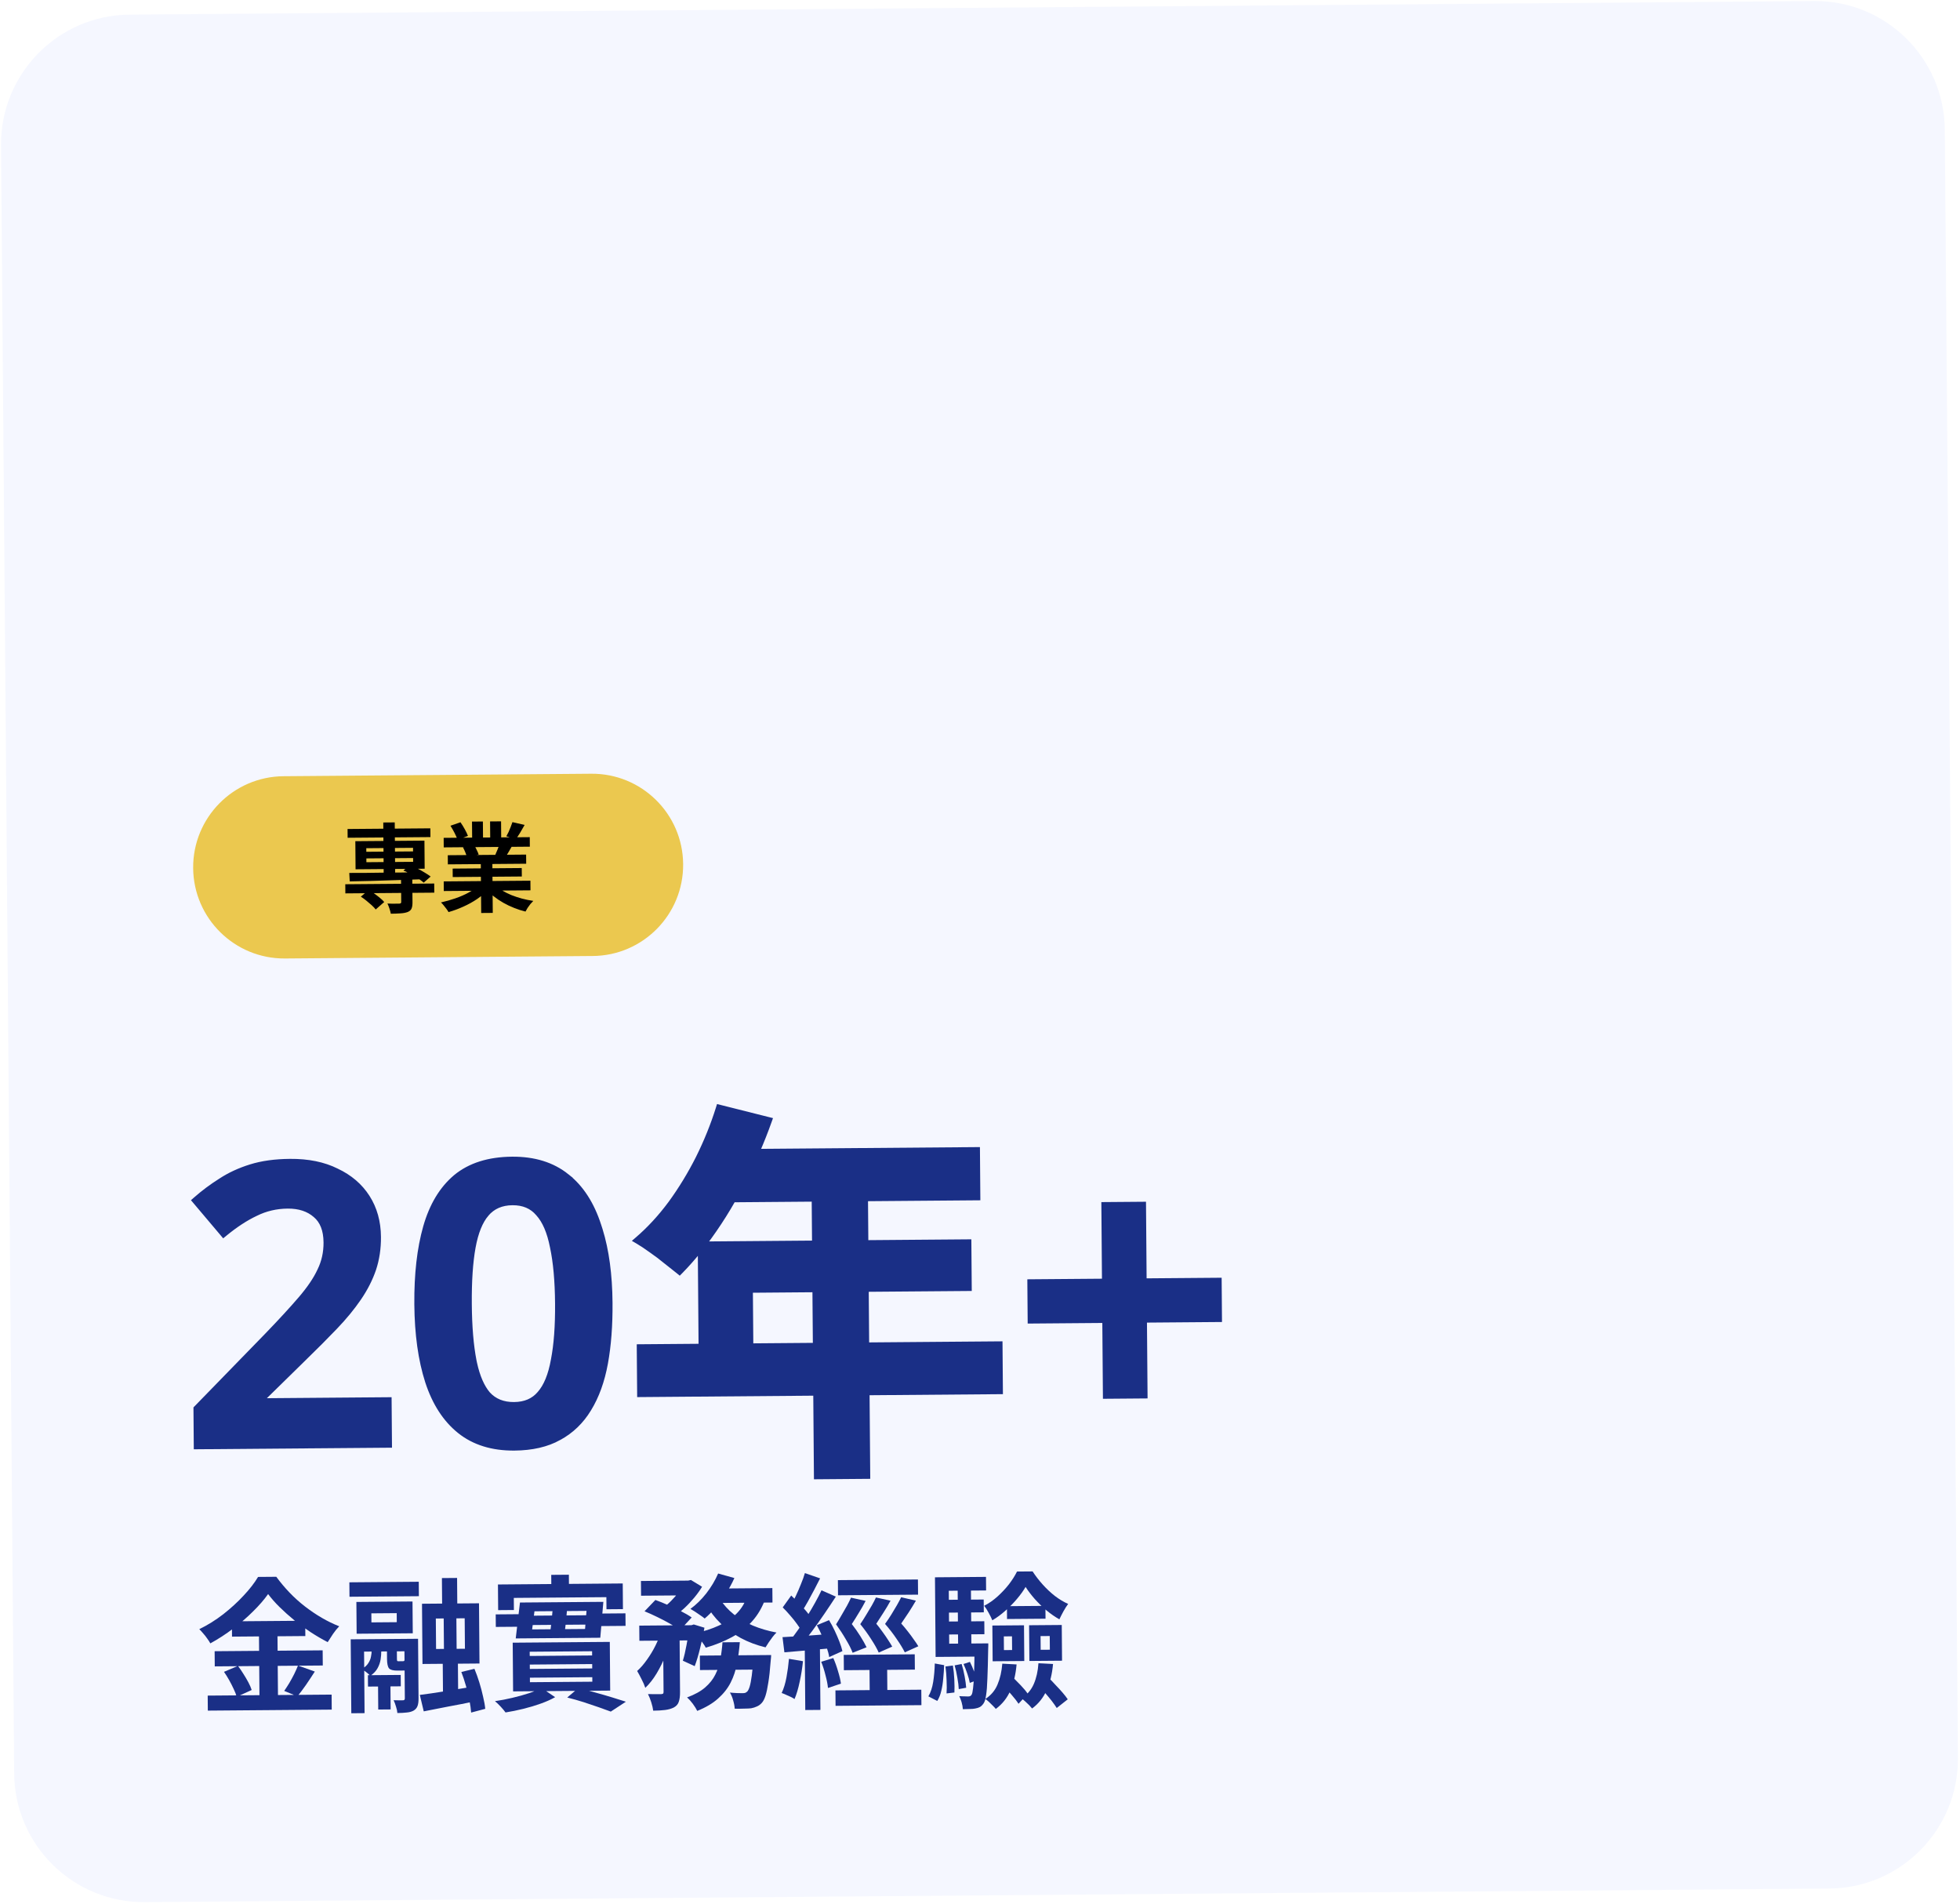
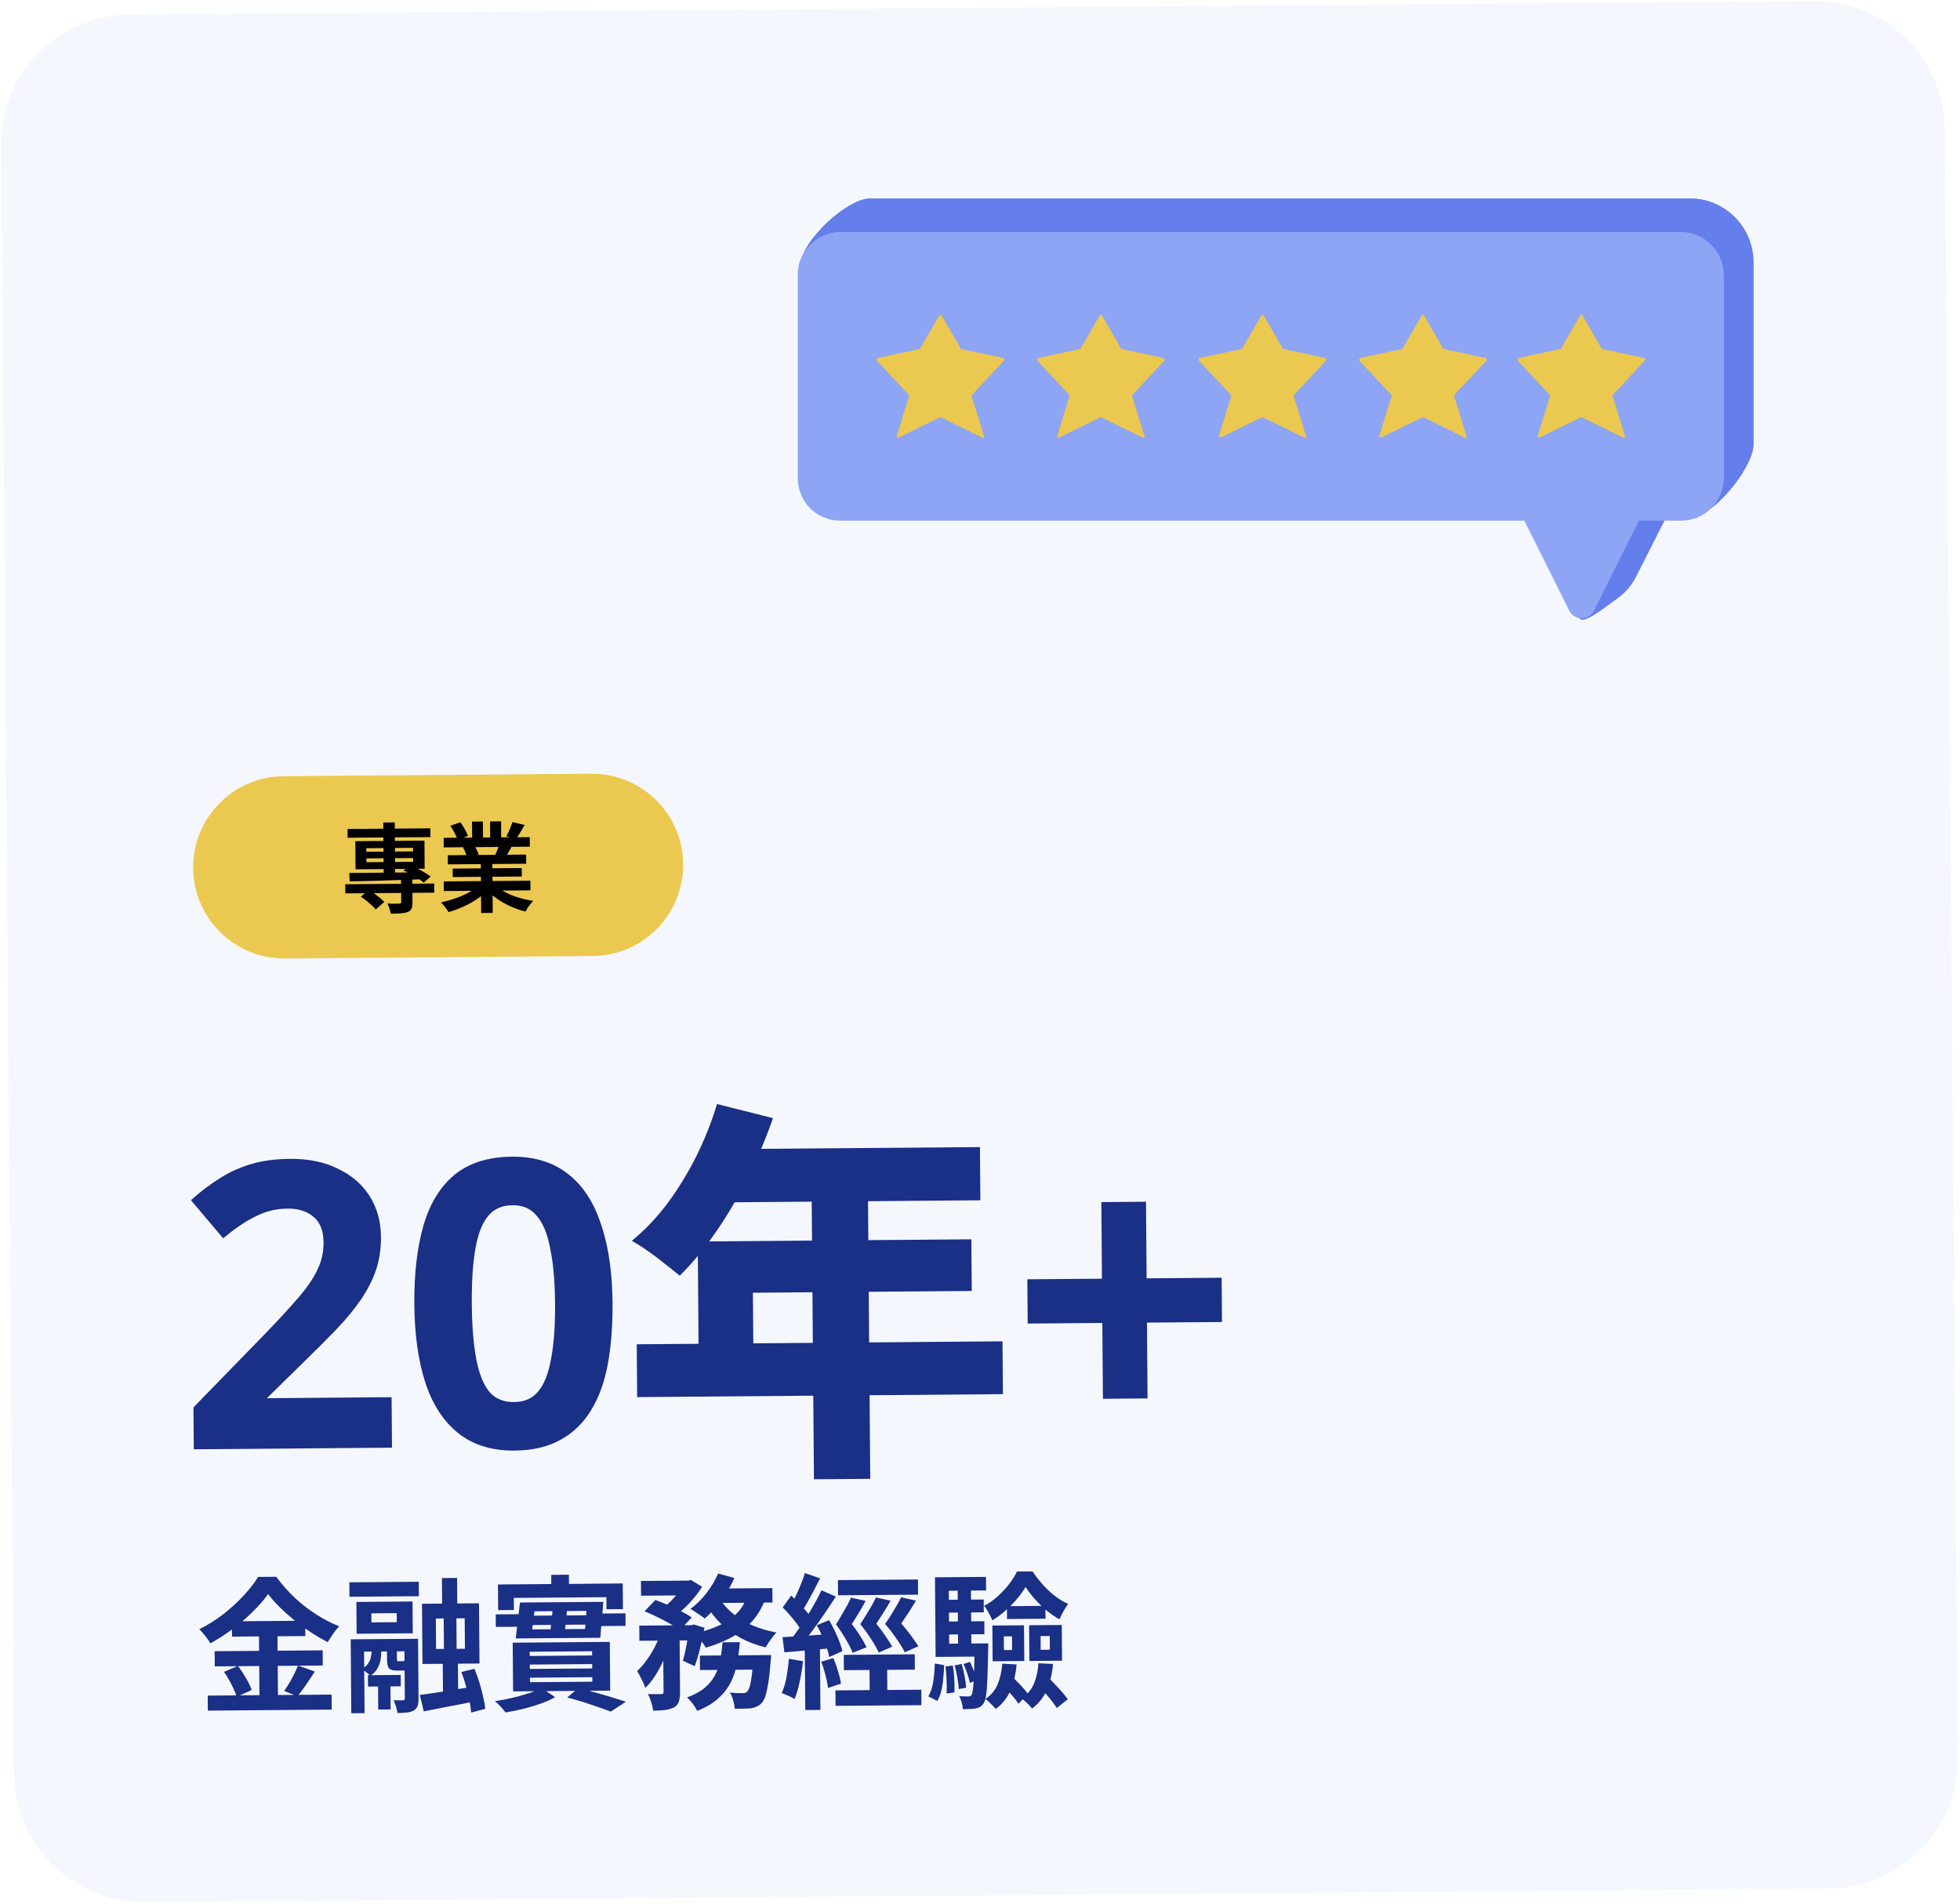
<svg xmlns="http://www.w3.org/2000/svg" width="484" height="470" viewBox="0 0 484 470" fill="none">
  <rect y="3.871" width="480" height="466" rx="32" transform="rotate(-0.462036 0 3.87073)" fill="#F5F7FF" />
  <rect x="47.517" y="191.814" width="121" height="45" rx="22.5" transform="rotate(-0.462036 47.5171 191.814)" fill="#EBC84F" />
  <path d="M85.264 218.302L107.223 218.125L107.242 220.381L85.282 220.558L85.264 218.302ZM85.826 204.665L106.273 204.5L106.291 206.66L85.844 206.825L85.826 204.665ZM99.028 216.775L101.812 216.753L101.86 222.752C101.866 223.408 101.79 223.921 101.633 224.29C101.476 224.676 101.15 224.966 100.656 225.162C100.177 225.342 99.594 225.451 98.906 225.488C98.219 225.542 97.419 225.572 96.507 225.58C96.44 225.196 96.325 224.765 96.161 224.286C96.013 223.824 95.85 223.417 95.671 223.066C96.055 223.079 96.447 223.092 96.847 223.105C97.247 223.102 97.607 223.099 97.927 223.096C98.247 223.094 98.463 223.092 98.575 223.091C98.767 223.073 98.895 223.04 98.958 222.992C99.038 222.943 99.077 222.839 99.076 222.679L99.028 216.775ZM94.645 203.058L97.477 203.035L97.582 215.971L94.75 215.994L94.645 203.058ZM89.105 221.367L91.084 219.695C91.518 219.964 91.976 220.272 92.459 220.62C92.942 220.968 93.401 221.325 93.836 221.689C94.27 222.038 94.617 222.371 94.876 222.689L92.778 224.53C92.536 224.212 92.205 223.862 91.786 223.482C91.383 223.117 90.948 222.744 90.481 222.364C90.014 221.984 89.555 221.652 89.105 221.367ZM90.469 211.924L90.476 212.86L102.02 212.767L102.012 211.831L90.469 211.924ZM90.448 209.404L90.456 210.292L101.999 210.199L101.992 209.311L90.448 209.404ZM87.746 207.674L104.81 207.536L104.866 214.472L87.802 214.61L87.746 207.674ZM99.613 214.898L101.283 213.589C101.877 213.824 102.487 214.107 103.113 214.438C103.756 214.769 104.359 215.108 104.922 215.455C105.484 215.787 105.959 216.103 106.345 216.404L104.63 217.906C104.259 217.573 103.792 217.225 103.229 216.861C102.666 216.498 102.063 216.143 101.42 215.796C100.794 215.449 100.191 215.15 99.613 214.898ZM86.25 215.51C87.354 215.517 88.602 215.515 89.994 215.504C91.401 215.477 92.897 215.456 94.481 215.444C96.081 215.431 97.713 215.418 99.377 215.404C101.041 215.375 102.705 215.337 104.368 215.292L104.287 217.069C102.143 217.15 99.984 217.223 97.808 217.289C95.649 217.354 93.585 217.419 91.618 217.483C89.65 217.531 87.898 217.569 86.362 217.597L86.25 215.51ZM109.571 217.602L130.979 217.429L130.998 219.805L109.59 219.978L109.571 217.602ZM109.557 206.85L130.82 206.678L130.839 209.03L109.575 209.202L109.557 206.85ZM110.575 211.138L129.918 210.982L129.937 213.238L110.593 213.394L110.575 211.138ZM111.778 214.44L128.841 214.303L128.858 216.391L111.795 216.528L111.778 214.44ZM118.72 212.2L121.576 212.177L121.682 225.377L118.826 225.4L118.72 212.2ZM116.556 202.833L119.244 202.812L119.285 207.899L116.597 207.921L116.556 202.833ZM121.02 202.797L123.732 202.775L123.772 207.695L121.06 207.717L121.02 202.797ZM118.243 218.588L120.532 219.602C119.786 220.44 118.881 221.223 117.815 221.952C116.764 222.664 115.633 223.289 114.422 223.827C113.21 224.381 111.99 224.831 110.76 225.177C110.63 224.938 110.452 224.667 110.226 224.365C110.015 224.079 109.789 223.793 109.547 223.506C109.321 223.22 109.103 222.982 108.893 222.792C110.091 222.526 111.28 222.188 112.461 221.779C113.658 221.369 114.758 220.888 115.761 220.336C116.765 219.784 117.592 219.201 118.243 218.588ZM122.203 218.484C122.703 218.96 123.298 219.411 123.99 219.838C124.681 220.248 125.436 220.626 126.255 220.972C127.09 221.301 127.964 221.59 128.878 221.839C129.808 222.087 130.746 222.279 131.691 222.416C131.469 222.642 131.231 222.9 130.977 223.19C130.739 223.496 130.51 223.809 130.289 224.131C130.083 224.469 129.91 224.774 129.768 225.047C128.806 224.815 127.86 224.511 126.928 224.134C126.014 223.774 125.138 223.357 124.302 222.883C123.466 222.41 122.678 221.881 121.937 221.294C121.197 220.708 120.544 220.082 119.978 219.414L122.203 218.484ZM126.542 202.969L129.547 203.665C129.185 204.323 128.814 204.966 128.435 205.594C128.056 206.205 127.708 206.727 127.392 207.162L125.034 206.461C125.223 206.139 125.412 205.778 125.601 205.376C125.79 204.959 125.962 204.541 126.119 204.124C126.292 203.691 126.432 203.306 126.542 202.969ZM123.415 208.13L126.469 208.826C126.138 209.388 125.822 209.935 125.522 210.465C125.222 210.98 124.954 211.422 124.717 211.792L122.264 211.14C122.468 210.69 122.68 210.192 122.899 209.646C123.119 209.085 123.291 208.579 123.415 208.13ZM111.236 203.86L113.702 203C114.058 203.493 114.414 204.067 114.772 204.72C115.129 205.357 115.389 205.907 115.553 206.369L112.969 207.35C112.837 206.871 112.6 206.305 112.259 205.652C111.918 204.999 111.577 204.401 111.236 203.86ZM114.328 209.211L117.132 208.733C117.343 209.067 117.546 209.45 117.741 209.88C117.953 210.294 118.108 210.661 118.206 210.98L115.282 211.508C115.2 211.204 115.069 210.83 114.889 210.383C114.71 209.936 114.522 209.546 114.328 209.211Z" fill="black" />
  <path d="M282.494 297.19L282.646 316.102L301.174 315.952L301.254 325.88L282.726 326.029L282.877 344.748L272.853 344.829L272.702 326.11L254.271 326.259L254.191 316.331L272.622 316.183L272.47 297.271L282.494 297.19Z" fill="#1A2F86" stroke="#1A2F86" />
  <path d="M177.859 273.281L189.691 276.258L190.226 276.392L190.041 276.91C189.176 279.343 188.226 281.751 187.193 284.135L241.487 283.697L241.585 295.832L213.842 296.056L213.927 306.672L239.367 306.467L239.462 318.218L214.022 318.423L214.131 331.919L247.059 331.653L247.156 343.693L214.228 343.959L214.395 364.598L201.492 364.702L201.325 344.063L157.838 344.413L157.741 332.374L173.004 332.251L172.814 308.66C171.289 310.566 169.732 312.327 168.143 313.943L167.822 314.268L167.469 313.978C166.701 313.348 165.706 312.559 164.484 311.611L164.478 311.606L164.471 311.601C163.259 310.596 162.015 309.655 160.741 308.778L160.731 308.771C159.516 307.891 158.436 307.173 157.489 306.615L156.887 306.262L157.416 305.806C160.309 303.313 163.012 300.374 165.525 296.989C168.039 293.535 170.299 289.829 172.302 285.869C174.306 281.844 175.958 277.76 177.26 273.617L177.401 273.166L177.859 273.281ZM185.525 332.15L201.228 332.023L201.119 318.527L185.416 318.654L185.525 332.15ZM181.12 296.32C179.651 298.902 178.1 301.372 176.468 303.728C175.691 304.856 174.906 305.945 174.111 306.993L201.025 306.776L200.939 296.16L181.12 296.32Z" fill="#1A2F86" stroke="#1A2F86" />
  <path d="M126.449 286.064C131.916 286.02 136.462 287.417 140.048 290.291L140.047 290.291C143.619 293.089 146.257 297.191 147.986 302.555L148.312 303.56C149.889 308.651 150.701 314.668 150.757 321.602C150.802 327.193 150.425 332.189 149.621 336.585C148.816 340.991 147.451 344.775 145.517 347.925C143.642 351.019 141.166 353.404 138.092 355.071L138.093 355.072C135.072 356.746 131.375 357.586 127.026 357.621C121.56 357.665 117.014 356.269 113.428 353.395C109.858 350.533 107.218 346.432 105.488 341.127L105.487 341.125C103.761 335.765 102.874 329.383 102.814 321.988C102.755 314.596 103.475 308.236 104.985 302.918C106.499 297.585 108.976 293.438 112.438 290.516L112.441 290.513C115.985 287.578 120.671 286.111 126.449 286.064ZM126.538 297.048C123.85 297.07 121.761 297.995 120.218 299.804L120.219 299.805C118.714 301.58 117.607 304.277 116.941 307.951C116.275 311.627 115.961 316.299 116.007 321.978C116.052 327.526 116.44 332.162 117.166 335.892L117.307 336.567C118.036 339.884 119.135 342.373 120.574 344.076C122.144 345.796 124.246 346.66 126.938 346.638C129.632 346.617 131.685 345.718 133.162 343.978L133.168 343.97C134.732 342.197 135.869 339.473 136.535 335.736L136.537 335.729C137.266 331.99 137.611 327.351 137.566 321.804C137.521 316.191 137.1 311.559 136.312 307.898L136.31 307.889C135.585 304.164 134.404 301.459 132.812 299.712L132.8 299.698C131.293 297.919 129.227 297.027 126.538 297.048Z" fill="#1A2F86" stroke="#1A2F86" />
  <path d="M71.61 286.602C76.08 286.566 79.94 287.345 83.173 288.958L83.174 288.958C86.463 290.505 89.021 292.689 90.826 295.514C92.633 298.341 93.544 301.628 93.574 305.358C93.597 308.223 93.196 310.906 92.364 313.402L92.362 313.406C91.533 315.827 90.315 318.214 88.711 320.563C87.112 322.906 85.16 325.279 82.86 327.682C80.571 330.073 77.995 332.657 75.134 335.435L75.135 335.436L64.665 345.7L96.202 345.446L96.294 356.91L48.352 357.296L48.274 347.663L48.417 347.516L65.746 329.712C69.169 326.168 71.953 323.146 74.1 320.643L74.101 320.642C76.301 318.086 77.883 315.744 78.864 313.616L78.869 313.605C79.904 311.494 80.413 309.198 80.393 306.712C80.368 303.671 79.485 301.503 77.826 300.105L77.818 300.098C76.125 298.611 73.879 297.857 71.029 297.88C68.222 297.903 65.614 298.516 63.198 299.717L63.19 299.721C60.749 300.871 58.205 302.531 55.559 304.709L55.177 305.023L54.859 304.645L48.171 296.731L47.854 296.357L48.222 296.034C50.149 294.336 52.206 292.8 54.394 291.424C56.599 289.973 59.095 288.816 61.876 287.951C64.678 287.078 67.926 286.632 71.61 286.602Z" fill="#1A2F86" stroke="#1A2F86" />
  <path d="M248.651 396.534L258.154 396.458L258.18 399.626L248.676 399.702L248.651 396.534ZM247.883 403.993L247.91 407.377L249.926 407.36L249.899 403.976L247.883 403.993ZM245.053 401.315L252.865 401.252L252.936 410.072L245.124 410.135L245.053 401.315ZM256.955 403.92L256.982 407.303L259.25 407.285L259.222 403.901L256.955 403.92ZM254.125 401.242L262.189 401.177L262.26 409.997L254.196 410.062L254.125 401.242ZM247.505 410.728L251.035 410.916C250.815 413.389 250.304 415.542 249.503 417.372C248.701 419.203 247.502 420.712 245.903 421.901C245.733 421.687 245.491 421.425 245.177 421.115C244.886 420.805 244.572 420.496 244.233 420.187C243.895 419.877 243.593 419.628 243.327 419.438C244.712 418.539 245.71 417.355 246.323 415.886C246.959 414.393 247.353 412.673 247.505 410.728ZM247.656 416.055L249.87 413.841C250.548 414.508 251.274 415.246 252.048 416.056C252.823 416.865 253.404 417.569 253.793 418.166L251.509 420.632C251.12 420.011 250.55 419.272 249.799 418.414C249.048 417.532 248.334 416.746 247.656 416.055ZM256.433 410.62L260.034 410.807C259.814 413.281 259.291 415.433 258.466 417.264C257.665 419.094 256.465 420.604 254.867 421.793C254.697 421.578 254.455 421.304 254.14 420.971C253.825 420.661 253.499 420.352 253.16 420.043C252.822 419.733 252.52 419.484 252.254 419.294C253.639 418.395 254.65 417.211 255.286 415.741C255.922 414.272 256.304 412.565 256.433 410.62ZM256.405 416.092L258.982 414.236C259.538 414.783 260.107 415.379 260.688 416.022C261.293 416.641 261.862 417.26 262.395 417.88C262.928 418.5 263.353 419.048 263.669 419.526L260.95 421.672C260.634 421.17 260.221 420.586 259.712 419.918C259.202 419.274 258.657 418.618 258.076 417.951C257.494 417.284 256.937 416.664 256.405 416.092ZM253.257 391.781C252.712 392.721 252 393.711 251.12 394.75C250.265 395.765 249.312 396.733 248.264 397.653C247.239 398.574 246.165 399.362 245.043 400.02C244.822 399.469 244.517 398.848 244.128 398.155C243.762 397.462 243.397 396.889 243.034 396.436C244.181 395.85 245.279 395.085 246.327 394.141C247.376 393.196 248.316 392.193 249.147 391.13C249.978 390.043 250.642 388.994 251.138 387.982L254.99 387.951C255.719 389.073 256.556 390.158 257.5 391.207C258.445 392.255 259.448 393.195 260.511 394.027C261.573 394.834 262.659 395.485 263.767 395.98C263.387 396.487 262.996 397.103 262.594 397.826C262.215 398.525 261.884 399.176 261.601 399.778C260.54 399.187 259.479 398.451 258.415 397.572C257.376 396.692 256.409 395.752 255.513 394.751C254.616 393.726 253.864 392.736 253.257 391.781ZM233.05 394.968L242.913 394.889L242.939 398.056L233.075 398.136L233.05 394.968ZM233.093 400.332L243.064 400.251L243.09 403.455L233.119 403.536L233.093 400.332ZM231.013 405.821L242.065 405.732L242.091 408.972L231.039 409.061L231.013 405.821ZM236.477 391.412L239.753 391.386L239.884 407.621L236.608 407.648L236.477 391.412ZM237.929 410.805L239.509 410.288C239.875 411.006 240.217 411.795 240.536 412.656C240.855 413.494 241.065 414.224 241.166 414.847L239.479 415.473C239.378 414.85 239.18 414.107 238.885 413.246C238.59 412.36 238.271 411.547 237.929 410.805ZM235.736 411.147L237.461 410.809C237.757 411.743 238.005 412.761 238.206 413.863C238.407 414.942 238.534 415.877 238.589 416.668L236.755 417.007C236.725 416.239 236.61 415.304 236.409 414.202C236.232 413.099 236.008 412.081 235.736 411.147ZM233.47 411.417L235.304 411.186C235.481 412.265 235.598 413.416 235.656 414.64C235.714 415.863 235.723 416.931 235.682 417.844L233.74 418.075C233.805 417.187 233.808 416.131 233.75 414.907C233.716 413.659 233.623 412.496 233.47 411.417ZM230.836 410.682L233.144 411.096C233.105 412.2 233.029 413.305 232.918 414.41C232.831 415.491 232.671 416.5 232.439 417.438C232.23 418.375 231.901 419.206 231.451 419.93L229.246 418.796C229.814 417.855 230.212 416.664 230.441 415.222C230.669 413.756 230.801 412.243 230.836 410.682ZM230.881 389.405L243.48 389.304L243.507 392.652L234.292 392.726L234.412 407.702L231.028 407.729L230.881 389.405ZM240.661 405.743L244.045 405.716C244.045 405.716 244.046 405.896 244.049 406.256C244.052 406.592 244.042 406.868 244.02 407.084C243.972 410.084 243.907 412.509 243.826 414.358C243.769 416.182 243.66 417.575 243.5 418.537C243.364 419.498 243.153 420.171 242.868 420.558C242.584 420.968 242.286 421.258 241.975 421.429C241.665 421.599 241.282 421.723 240.826 421.798C240.491 421.873 240.047 421.913 239.495 421.917C238.943 421.945 238.367 421.962 237.767 421.967C237.739 421.463 237.639 420.9 237.466 420.277C237.293 419.679 237.097 419.164 236.877 418.734C237.358 418.778 237.778 418.799 238.138 418.796C238.498 418.817 238.798 418.826 239.038 418.825C239.23 418.823 239.398 418.798 239.542 418.749C239.685 418.699 239.816 418.578 239.935 418.385C240.077 418.144 240.193 417.627 240.282 416.834C240.396 416.018 240.481 414.769 240.54 413.088C240.598 411.408 240.64 409.163 240.666 406.355L240.661 405.743Z" fill="#1A2F86" />
  <path d="M206.909 390.103L226.673 389.943L226.703 393.687L206.939 393.847L206.909 390.103ZM208.354 408.56L225.886 408.418L225.916 412.198L208.385 412.34L208.354 408.56ZM206.301 417.325L227.504 417.154L227.535 420.969L206.332 421.14L206.301 417.325ZM214.703 410.165L219.059 410.129L219.135 419.525L214.779 419.56L214.703 410.165ZM210.148 394.433L213.755 395.232C213.259 396.196 212.702 397.172 212.086 398.161C211.494 399.15 210.914 400.079 210.345 400.947C211.097 401.901 211.801 402.904 212.457 403.954C213.114 405.005 213.625 405.913 213.991 406.678L210.546 408.038C210.202 407.105 209.654 406.017 208.9 404.775C208.169 403.509 207.355 402.256 206.457 401.015C206.931 400.267 207.393 399.495 207.843 398.7C208.316 397.904 208.754 397.144 209.156 396.421C209.558 395.674 209.889 395.011 210.148 394.433ZM216.304 394.383L219.911 395.182C219.39 396.146 218.81 397.123 218.17 398.112C217.554 399.077 216.961 399.994 216.392 400.863C216.926 401.506 217.435 402.174 217.921 402.866C218.43 403.558 218.892 404.227 219.305 404.871C219.718 405.492 220.058 406.041 220.326 406.519L216.99 407.986C216.574 407.053 215.953 405.954 215.127 404.689C214.325 403.423 213.427 402.183 212.433 400.967C212.931 400.243 213.417 399.483 213.891 398.687C214.388 397.891 214.85 397.119 215.276 396.372C215.702 395.624 216.045 394.961 216.304 394.383ZM222.532 394.333L226.175 395.168C225.63 396.108 225.038 397.073 224.398 398.062C223.758 399.027 223.141 399.944 222.548 400.813C223.105 401.433 223.65 402.088 224.184 402.78C224.717 403.448 225.203 404.104 225.64 404.748C226.101 405.369 226.478 405.929 226.77 406.431L223.434 407.934C222.97 407.002 222.301 405.903 221.427 404.638C220.577 403.373 219.619 402.133 218.553 400.917C219.075 400.193 219.585 399.433 220.083 398.637C220.58 397.841 221.042 397.069 221.468 396.322C221.894 395.574 222.249 394.911 222.532 394.333ZM198.759 388.368L202.514 389.67C202.041 390.61 201.545 391.574 201.025 392.562C200.505 393.527 199.996 394.467 199.5 395.383C199.003 396.275 198.529 397.059 198.079 397.734L195.189 396.569C195.615 395.822 196.052 394.978 196.501 394.039C196.949 393.099 197.373 392.124 197.773 391.112C198.197 390.101 198.526 389.186 198.759 388.368ZM202.861 392.619L206.402 394.175C205.525 395.526 204.576 396.95 203.556 398.446C202.536 399.942 201.516 401.379 200.495 402.755C199.474 404.131 198.5 405.339 197.572 406.379L195.077 405.031C195.743 404.209 196.431 403.292 197.143 402.278C197.879 401.24 198.59 400.166 199.277 399.057C199.988 397.923 200.651 396.801 201.266 395.692C201.881 394.583 202.413 393.559 202.861 392.619ZM193.283 396.837L195.384 393.904C195.988 394.475 196.617 395.094 197.271 395.761C197.924 396.427 198.529 397.095 199.087 397.762C199.644 398.43 200.057 399.05 200.326 399.624L198.048 402.919C197.78 402.345 197.378 401.7 196.845 400.984C196.335 400.268 195.765 399.553 195.135 398.838C194.505 398.099 193.888 397.432 193.283 396.837ZM201.707 401.233L204.721 399.985C205.207 400.773 205.67 401.633 206.11 402.566C206.549 403.498 206.941 404.407 207.284 405.292C207.627 406.154 207.873 406.932 208.023 407.626L204.758 409.093C204.657 408.398 204.446 407.595 204.127 406.686C203.808 405.776 203.44 404.855 203.025 403.923C202.609 402.966 202.17 402.069 201.707 401.233ZM193.234 404.181C194.842 404.097 196.737 403.985 198.92 403.848C201.103 403.686 203.321 403.524 205.576 403.362L205.677 406.889C203.566 407.074 201.455 407.259 199.345 407.444C197.258 407.605 195.375 407.764 193.697 407.922L193.234 404.181ZM202.788 410.261L205.768 409.337C206.208 410.317 206.601 411.406 206.947 412.603C207.316 413.8 207.553 414.818 207.655 415.658L204.46 416.727C204.381 415.864 204.181 414.834 203.859 413.636C203.561 412.414 203.204 411.289 202.788 410.261ZM194.826 409.533L198.286 410.117C198.108 411.846 197.834 413.553 197.464 415.236C197.117 416.895 196.696 418.302 196.202 419.458C195.96 419.292 195.647 419.115 195.261 418.926C194.876 418.737 194.478 418.56 194.069 418.395C193.659 418.207 193.31 418.065 193.022 417.972C193.541 416.887 193.938 415.588 194.214 414.074C194.49 412.56 194.694 411.046 194.826 409.533ZM198.722 406.081L202.466 406.051L202.595 422.143L198.852 422.173L198.722 406.081Z" fill="#1A2F86" />
  <path d="M158.274 390.315L170.045 390.22L170.075 393.856L158.303 393.951L158.274 390.315ZM172.823 408.738L187.438 408.62L187.467 412.184L172.851 412.302L172.823 408.738ZM157.858 401.335L171.25 401.227L171.28 404.97L157.889 405.078L157.858 401.335ZM163.739 402.835L167.807 402.802L167.927 417.742C167.935 418.726 167.833 419.519 167.622 420.12C167.435 420.722 167.031 421.193 166.41 421.534C165.788 421.851 165.058 422.061 164.219 422.164C163.379 422.267 162.408 422.323 161.304 422.332C161.227 421.732 161.065 421.037 160.819 420.247C160.573 419.481 160.304 418.811 160.011 418.238C160.707 418.256 161.367 418.263 161.991 418.258C162.615 418.253 163.047 418.249 163.287 418.247C163.503 418.222 163.647 418.184 163.718 418.136C163.814 418.063 163.86 417.919 163.859 417.703L163.739 402.835ZM186.07 408.631L190.426 408.596C190.426 408.596 190.416 408.8 190.395 409.208C190.374 409.593 190.341 409.929 190.295 410.217C190.144 412.307 189.954 414.036 189.725 415.406C189.52 416.752 189.289 417.834 189.031 418.652C188.774 419.446 188.466 420.036 188.109 420.423C187.729 420.834 187.323 421.126 186.892 421.297C186.486 421.492 186.019 421.64 185.492 421.74C185.06 421.792 184.485 421.821 183.765 421.826C183.045 421.856 182.265 421.862 181.425 421.845C181.396 421.221 181.27 420.538 181.048 419.796C180.85 419.054 180.581 418.408 180.24 417.859C180.889 417.925 181.489 417.969 182.042 417.988C182.618 418.007 183.05 418.016 183.338 418.014C183.626 418.011 183.854 417.986 184.021 417.936C184.189 417.863 184.356 417.753 184.523 417.608C184.737 417.39 184.938 416.981 185.125 416.379C185.312 415.754 185.484 414.852 185.643 413.675C185.801 412.498 185.945 410.996 186.075 409.171L186.07 408.631ZM178.412 405.453L182.696 405.418C182.543 407.268 182.305 409.034 181.983 410.716C181.684 412.375 181.169 413.927 180.436 415.373C179.704 416.819 178.671 418.135 177.336 419.322C176.026 420.509 174.306 421.531 172.177 422.388C171.933 421.886 171.568 421.301 171.083 420.633C170.597 419.988 170.125 419.464 169.666 419.06C171.532 418.373 173.014 417.557 174.11 416.612C175.23 415.643 176.074 414.58 176.641 413.424C177.231 412.267 177.641 411.015 177.87 409.67C178.124 408.323 178.304 406.918 178.412 405.453ZM159.162 397.796L161.84 395.002C162.826 395.354 163.874 395.778 164.982 396.273C166.114 396.768 167.186 397.275 168.198 397.795C169.235 398.315 170.103 398.824 170.803 399.322L167.912 402.442C167.284 401.943 166.475 401.421 165.487 400.877C164.498 400.309 163.438 399.754 162.306 399.211C161.197 398.668 160.149 398.196 159.162 397.796ZM170.206 401.235L170.746 401.231L171.321 401.046L173.955 401.853C173.68 403.487 173.322 405.17 172.88 406.902C172.462 408.633 172.018 410.113 171.548 411.341L168.621 409.996C168.948 408.937 169.25 407.651 169.526 406.137C169.825 404.622 170.054 403.192 170.211 401.847L170.206 401.235ZM184.547 393.883L189.053 394.531C188.278 396.745 187.178 398.65 185.751 400.246C184.347 401.817 182.678 403.127 180.742 404.174C178.807 405.222 176.653 406.091 174.283 406.782C174.136 406.472 173.893 406.089 173.554 405.636C173.238 405.183 172.898 404.741 172.535 404.312C172.195 403.859 171.88 403.502 171.59 403.24C173.795 402.766 175.769 402.126 177.515 401.32C179.285 400.514 180.764 399.506 181.955 398.296C183.169 397.062 184.033 395.591 184.547 393.883ZM177.339 388.469L181.345 389.589C180.779 390.865 180.093 392.119 179.287 393.35C178.481 394.58 177.626 395.739 176.723 396.826C175.843 397.889 174.939 398.809 174.009 399.584C173.743 399.346 173.393 399.085 172.959 398.801C172.524 398.492 172.09 398.196 171.655 397.911C171.221 397.627 170.835 397.39 170.498 397.201C171.905 396.181 173.215 394.899 174.427 393.353C175.638 391.783 176.609 390.155 177.339 388.469ZM177.859 394.873C178.71 396.21 179.812 397.425 181.165 398.519C182.541 399.612 184.121 400.547 185.903 401.324C187.709 402.078 189.658 402.65 191.749 403.041C191.464 403.308 191.142 403.67 190.786 404.129C190.454 404.564 190.133 405.01 189.825 405.469C189.517 405.927 189.256 406.338 189.043 406.699C186.83 406.165 184.796 405.402 182.94 404.408C181.108 403.415 179.454 402.216 177.979 400.812C176.528 399.408 175.303 397.81 174.304 396.018L177.859 394.873ZM163.341 402.586L166.121 403.608C165.678 405.196 165.115 406.82 164.432 408.482C163.774 410.143 163.018 411.685 162.166 413.108C161.313 414.531 160.375 415.727 159.35 416.695C159.153 416.073 158.848 415.367 158.433 414.578C158.043 413.79 157.677 413.108 157.337 412.535C158.195 411.76 159.003 410.83 159.762 409.744C160.546 408.657 161.244 407.5 161.858 406.271C162.472 405.018 162.966 403.789 163.341 402.586ZM177.261 392.178L190.725 392.069L190.754 395.633L175.562 395.756L177.261 392.178ZM169.037 390.228L169.937 390.221L170.62 390.071L173.37 391.741C172.849 392.609 172.208 393.503 171.447 394.421C170.687 395.339 169.866 396.21 168.984 397.033C168.127 397.832 167.268 398.535 166.409 399.142C166.022 398.785 165.551 398.416 164.996 398.037C164.465 397.657 163.982 397.337 163.548 397.077C164.312 396.542 165.039 395.925 165.729 395.223C166.444 394.497 167.086 393.76 167.656 393.011C168.25 392.263 168.712 391.587 169.043 390.984L169.037 390.228Z" fill="#1A2F86" />
  <path d="M136.121 388.802L140.477 388.766L140.516 393.626L136.16 393.661L136.121 388.802ZM122.963 391.176L153.778 390.927L153.829 397.263L149.762 397.296L149.738 394.308L126.878 394.492L126.902 397.48L123.014 397.512L122.963 391.176ZM136.543 396.502L140.107 396.474C140.02 397.65 139.91 398.875 139.776 400.148C139.643 401.422 139.507 402.515 139.371 403.428L135.771 403.457C135.931 402.496 136.078 401.39 136.212 400.141C136.346 398.868 136.456 397.655 136.543 396.502ZM130.827 410.949L130.836 412.029L146.243 411.905L146.235 410.825L130.827 410.949ZM130.853 414.189L130.862 415.305L146.27 415.181L146.261 414.065L130.853 414.189ZM130.802 407.781L130.81 408.825L146.217 408.701L146.209 407.657L130.802 407.781ZM126.607 405.547L150.583 405.353L150.68 417.377L126.704 417.57L126.607 405.547ZM140.073 419.083L142.862 416.72C144.233 417.069 145.64 417.454 147.083 417.874C148.527 418.27 149.898 418.667 151.197 419.065C152.496 419.463 153.615 419.813 154.554 420.118L150.829 422.56C150.035 422.254 149.06 421.902 147.905 421.504C146.75 421.105 145.498 420.683 144.15 420.238C142.827 419.816 141.468 419.431 140.073 419.083ZM131.981 397.799L131.405 402.268L144.473 402.163L144.833 397.696L131.981 397.799ZM128.4 395.632L148.991 395.466L148.234 404.328L127.355 404.497L128.4 395.632ZM133.718 416.722L137.084 418.999C136.105 419.559 134.933 420.084 133.569 420.575C132.205 421.066 130.768 421.498 129.259 421.87C127.75 422.242 126.276 422.542 124.838 422.77C124.547 422.364 124.147 421.887 123.639 421.339C123.13 420.791 122.659 420.339 122.224 419.983C123.638 419.779 125.076 419.504 126.537 419.156C128.022 418.808 129.399 418.425 130.668 418.006C131.96 417.564 132.977 417.136 133.718 416.722ZM122.411 398.56L130.439 398.496L130.442 398.892L145.921 398.767L145.918 398.371L154.45 398.302L154.475 401.398L145.943 401.467L145.94 401.071L130.46 401.196L130.464 401.592L122.436 401.656L122.411 398.56Z" fill="#1A2F86" />
  <path d="M109.126 389.595L112.87 389.565L112.944 398.817L109.2 398.847L109.126 389.595ZM93.341 414.383L96.401 414.359L96.463 422.026L93.403 422.051L93.341 414.383ZM103.67 418.44C105.349 418.235 107.362 417.942 109.711 417.563C112.06 417.184 114.433 416.793 116.83 416.39L117.112 420.06C114.955 420.509 112.775 420.935 110.57 421.337C108.389 421.762 106.412 422.15 104.639 422.5L103.67 418.44ZM113.921 412.777L117.155 411.995C117.595 413.048 118 414.172 118.37 415.369C118.74 416.567 119.049 417.74 119.298 418.89C119.572 420.016 119.748 421.011 119.827 421.874L116.342 422.802C116.287 421.963 116.147 420.956 115.922 419.781C115.696 418.631 115.411 417.445 115.065 416.224C114.719 415.003 114.338 413.854 113.921 412.777ZM107.622 399.58L107.683 407.103L114.811 407.046L114.75 399.522L107.622 399.58ZM104.209 395.935L118.284 395.822L118.404 410.689L104.329 410.803L104.209 395.935ZM91.7 398.304L91.718 400.536L97.981 400.485L97.963 398.253L91.7 398.304ZM88.005 395.49L101.864 395.378L101.928 403.226L88.068 403.337L88.005 395.49ZM86.274 390.644L103.409 390.505L103.438 394.069L86.302 394.207L86.274 390.644ZM90.851 413.575L98.95 413.51L98.973 416.318L90.873 416.383L90.851 413.575ZM86.603 404.717L101.363 404.598L101.387 407.658L89.904 407.751L90.026 422.942L86.75 422.969L86.603 404.717ZM99.851 404.61L103.235 404.583L103.354 419.343C103.36 420.087 103.28 420.687 103.116 421.145C102.952 421.626 102.631 422.013 102.153 422.304C101.676 422.572 101.101 422.733 100.429 422.786C99.782 422.864 99.014 422.906 98.126 422.913C98.099 422.457 97.986 421.93 97.789 421.332C97.617 420.733 97.42 420.207 97.201 419.752C97.705 419.772 98.173 419.781 98.605 419.777C99.061 419.773 99.373 419.771 99.541 419.769C99.829 419.767 99.972 419.61 99.969 419.298L99.851 404.61ZM95.544 406.265L97.992 406.246L98.018 409.521C98.02 409.809 98.046 409.989 98.094 410.061C98.143 410.108 98.263 410.131 98.455 410.13C98.503 410.13 98.587 410.129 98.707 410.128C98.827 410.127 98.947 410.126 99.067 410.125C99.211 410.124 99.307 410.123 99.355 410.123C99.571 410.121 99.703 410.108 99.751 410.083C99.822 410.035 99.882 409.938 99.928 409.794C100.146 409.984 100.471 410.162 100.905 410.326C101.338 410.467 101.735 410.571 102.095 410.641C101.957 411.29 101.696 411.748 101.314 412.015C100.957 412.282 100.454 412.418 99.806 412.423C99.662 412.424 99.482 412.426 99.266 412.427C99.05 412.429 98.834 412.431 98.618 412.433C98.402 412.434 98.234 412.436 98.114 412.437C97.082 412.445 96.396 412.259 96.057 411.877C95.742 411.472 95.58 410.705 95.571 409.577L95.544 406.265ZM109.548 397.296L112.68 397.271L112.773 408.79L113.061 408.788L113.143 418.976L109.399 419.006L109.317 408.818L109.641 408.816L109.548 397.296ZM91.762 406.08L94.138 406.061L94.15 407.537C94.156 408.233 94.102 408.953 93.987 409.698C93.873 410.419 93.627 411.129 93.249 411.828C92.87 412.527 92.263 413.168 91.428 413.751C91.21 413.464 90.883 413.155 90.449 412.823C90.014 412.49 89.652 412.229 89.362 412.039C90.079 411.626 90.603 411.153 90.935 410.623C91.291 410.092 91.514 409.55 91.606 408.997C91.721 408.444 91.777 407.94 91.773 407.484L91.762 406.08Z" fill="#1A2F86" />
  <path d="M66.209 393.541C65.236 394.917 63.999 396.343 62.499 397.819C61.023 399.295 59.378 400.713 57.565 402.071C55.776 403.43 53.902 404.645 51.942 405.717C51.747 405.358 51.492 404.964 51.177 404.535C50.885 404.105 50.558 403.688 50.195 403.283C49.855 402.878 49.528 402.52 49.214 402.211C51.27 401.21 53.24 399.982 55.124 398.527C57.008 397.048 58.688 395.51 60.163 393.914C61.663 392.318 62.85 390.784 63.726 389.313L68.226 389.277C69.221 390.637 70.312 391.936 71.498 393.175C72.684 394.413 73.953 395.555 75.305 396.6C76.658 397.645 78.046 398.582 79.468 399.411C80.891 400.239 82.325 400.936 83.769 401.5C83.222 402.056 82.711 402.685 82.236 403.384C81.762 404.084 81.323 404.76 80.921 405.411C79.547 404.702 78.148 403.885 76.725 402.961C75.325 402.036 73.973 401.051 72.669 400.006C71.364 398.936 70.155 397.854 69.043 396.759C67.93 395.664 66.985 394.591 66.209 393.541ZM57.263 400.274L75.37 400.128L75.4 403.908L57.293 404.054L57.263 400.274ZM53.002 407.652L79.677 407.437L79.707 411.181L53.032 411.396L53.002 407.652ZM51.29 418.611L81.889 418.364L81.919 422.072L51.32 422.318L51.29 418.611ZM63.934 401.732L68.506 401.695L68.657 420.343L64.085 420.379L63.934 401.732ZM55.311 412.746L58.755 411.278C59.216 411.874 59.666 412.531 60.103 413.247C60.565 413.964 60.979 414.668 61.344 415.361C61.71 416.054 61.979 416.676 62.151 417.227L58.457 418.913C58.308 418.362 58.063 417.728 57.721 417.011C57.38 416.269 57.002 415.528 56.588 414.788C56.174 414.047 55.748 413.366 55.311 412.746ZM73.587 411.194L77.739 412.673C77.028 413.783 76.293 414.893 75.534 416.003C74.775 417.089 74.074 418.019 73.432 418.792L70.181 417.45C70.585 416.871 71 416.232 71.426 415.532C71.852 414.809 72.254 414.073 72.632 413.326C73.01 412.555 73.328 411.845 73.587 411.194Z" fill="#1A2F86" />
+   <path d="M403.979 142.45L413.904 122.866H382.714L389.96 152.535C390.85 154.311 395.425 150.606 399.496 147.672C401.384 146.315 402.921 144.523 403.972 142.45H403.979Z" fill="#647EEB" />
+   <path d="M433 64.741V109.663C433 113.925 427.558 121.715 422.344 125.634C424.377 123.72 425.648 120.984 425.648 117.965V67.874C425.648 62.035 420.921 57.301 415.091 57.301H207.556C203.591 57.301 200.136 59.497 198.339 62.729C200.919 56.798 209.954 49 214.908 49H417.276C425.952 49 432.992 56.051 432.992 64.741H433Z" fill="#647EEB" />
+   <path d="M415.198 57.301H207.442C201.675 57.301 197 61.984 197 67.76V118.079C197 123.855 201.675 128.538 207.442 128.538H415.198C420.965 128.538 425.64 123.855 425.64 118.079V67.76C425.64 61.984 420.965 57.301 415.198 57.301Z" fill="#8EA4F5" />
+   <path d="M393.614 150.759L406.156 125.634H374.967L387.51 150.759C388.765 153.274 392.35 153.274 393.614 150.759Z" fill="#8EA4F5" />
+   <path d="M433 64.741V109.663C433 113.925 427.558 121.715 422.344 125.634C424.377 123.72 425.648 120.984 425.648 117.965V67.874C425.648 62.035 420.921 57.301 415.091 57.301H207.556C203.591 57.301 200.136 59.497 198.339 62.729C200.919 56.798 209.954 49 214.908 49H417.276C425.952 49 432.992 56.051 432.992 64.741H433Z" fill="#647EEB" />
+   <path d="M247.871 89.074L239.895 97.612L243.039 107.781C243.061 107.834 243.046 107.895 243.031 107.941C242.985 108.078 242.818 108.177 242.666 108.101L232.231 102.963L221.994 107.994C221.697 108.131 221.385 107.857 221.484 107.552L224.544 97.612L216.606 89.12C216.37 88.86 216.492 88.426 216.842 88.357L222.314 87.183L227.17 86.139L231.934 77.891C232.056 77.655 232.398 77.655 232.528 77.891L237.285 86.139L247.666 88.365C247.986 88.433 248.107 88.83 247.879 89.066L247.871 89.074Z" fill="#EBC84F" />
+   <path d="M287.494 89.074L279.518 97.612L282.661 107.781C282.684 107.834 282.669 107.895 282.653 107.941C282.608 108.078 282.44 108.177 282.288 108.101L271.854 102.963L261.617 107.994C261.32 108.131 261.008 107.857 261.107 107.552L264.166 97.612L256.228 89.12C255.992 88.86 256.114 88.426 256.464 88.357L261.936 87.183L266.792 86.139L271.557 77.891C271.678 77.655 272.021 77.655 272.15 77.891L276.907 86.139L287.289 88.365C287.608 88.433 287.73 88.83 287.502 89.066L287.494 89.074Z" fill="#EBC84F" />
+   <path d="M327.398 89.074L319.422 97.612L322.565 107.781C322.588 107.834 322.573 107.895 322.558 107.941C322.512 108.078 322.345 108.177 322.192 108.101L311.758 102.963L301.521 107.994C301.224 108.131 300.912 107.857 301.011 107.552L304.071 97.612L296.133 89.12C295.897 88.86 296.018 88.426 296.369 88.357L301.841 87.183L306.697 86.139L311.461 77.891C311.583 77.655 311.925 77.655 312.055 77.891L316.811 86.139L327.193 88.365C327.512 88.433 327.634 88.83 327.406 89.066L327.398 89.074Z" fill="#EBC84F" />
+   <path d="M367.013 89.074L359.037 97.612L362.18 107.781C362.203 107.834 362.188 107.895 362.172 107.941C362.127 108.078 361.959 108.177 361.807 108.101L351.373 102.963L341.136 107.994C340.839 108.131 340.527 107.857 340.626 107.552L343.686 97.612L335.747 89.12C335.511 88.86 335.633 88.426 335.983 88.357L341.456 87.183L346.311 86.139L351.076 77.891C351.198 77.655 351.54 77.655 351.669 77.891L356.426 86.139L366.808 88.365C367.127 88.433 367.249 88.83 367.021 89.066L367.013 89.074Z" fill="#EBC84F" />
+   <path d="M406.126 89.074L398.15 97.612L401.293 107.781C401.316 107.834 401.301 107.895 401.285 107.941C401.24 108.078 401.072 108.177 400.92 108.101L390.485 102.963L380.249 107.994C379.952 108.131 379.64 107.857 379.739 107.552L382.798 97.612L374.86 89.12C374.624 88.86 374.746 88.426 375.096 88.357L380.568 87.183L385.424 86.139L390.189 77.891C390.31 77.655 390.653 77.655 390.782 77.891L395.539 86.139L405.92 88.365C406.24 88.433 406.362 88.83 406.133 89.066L406.126 89.074Z" fill="#EBC84F" />
</svg>
